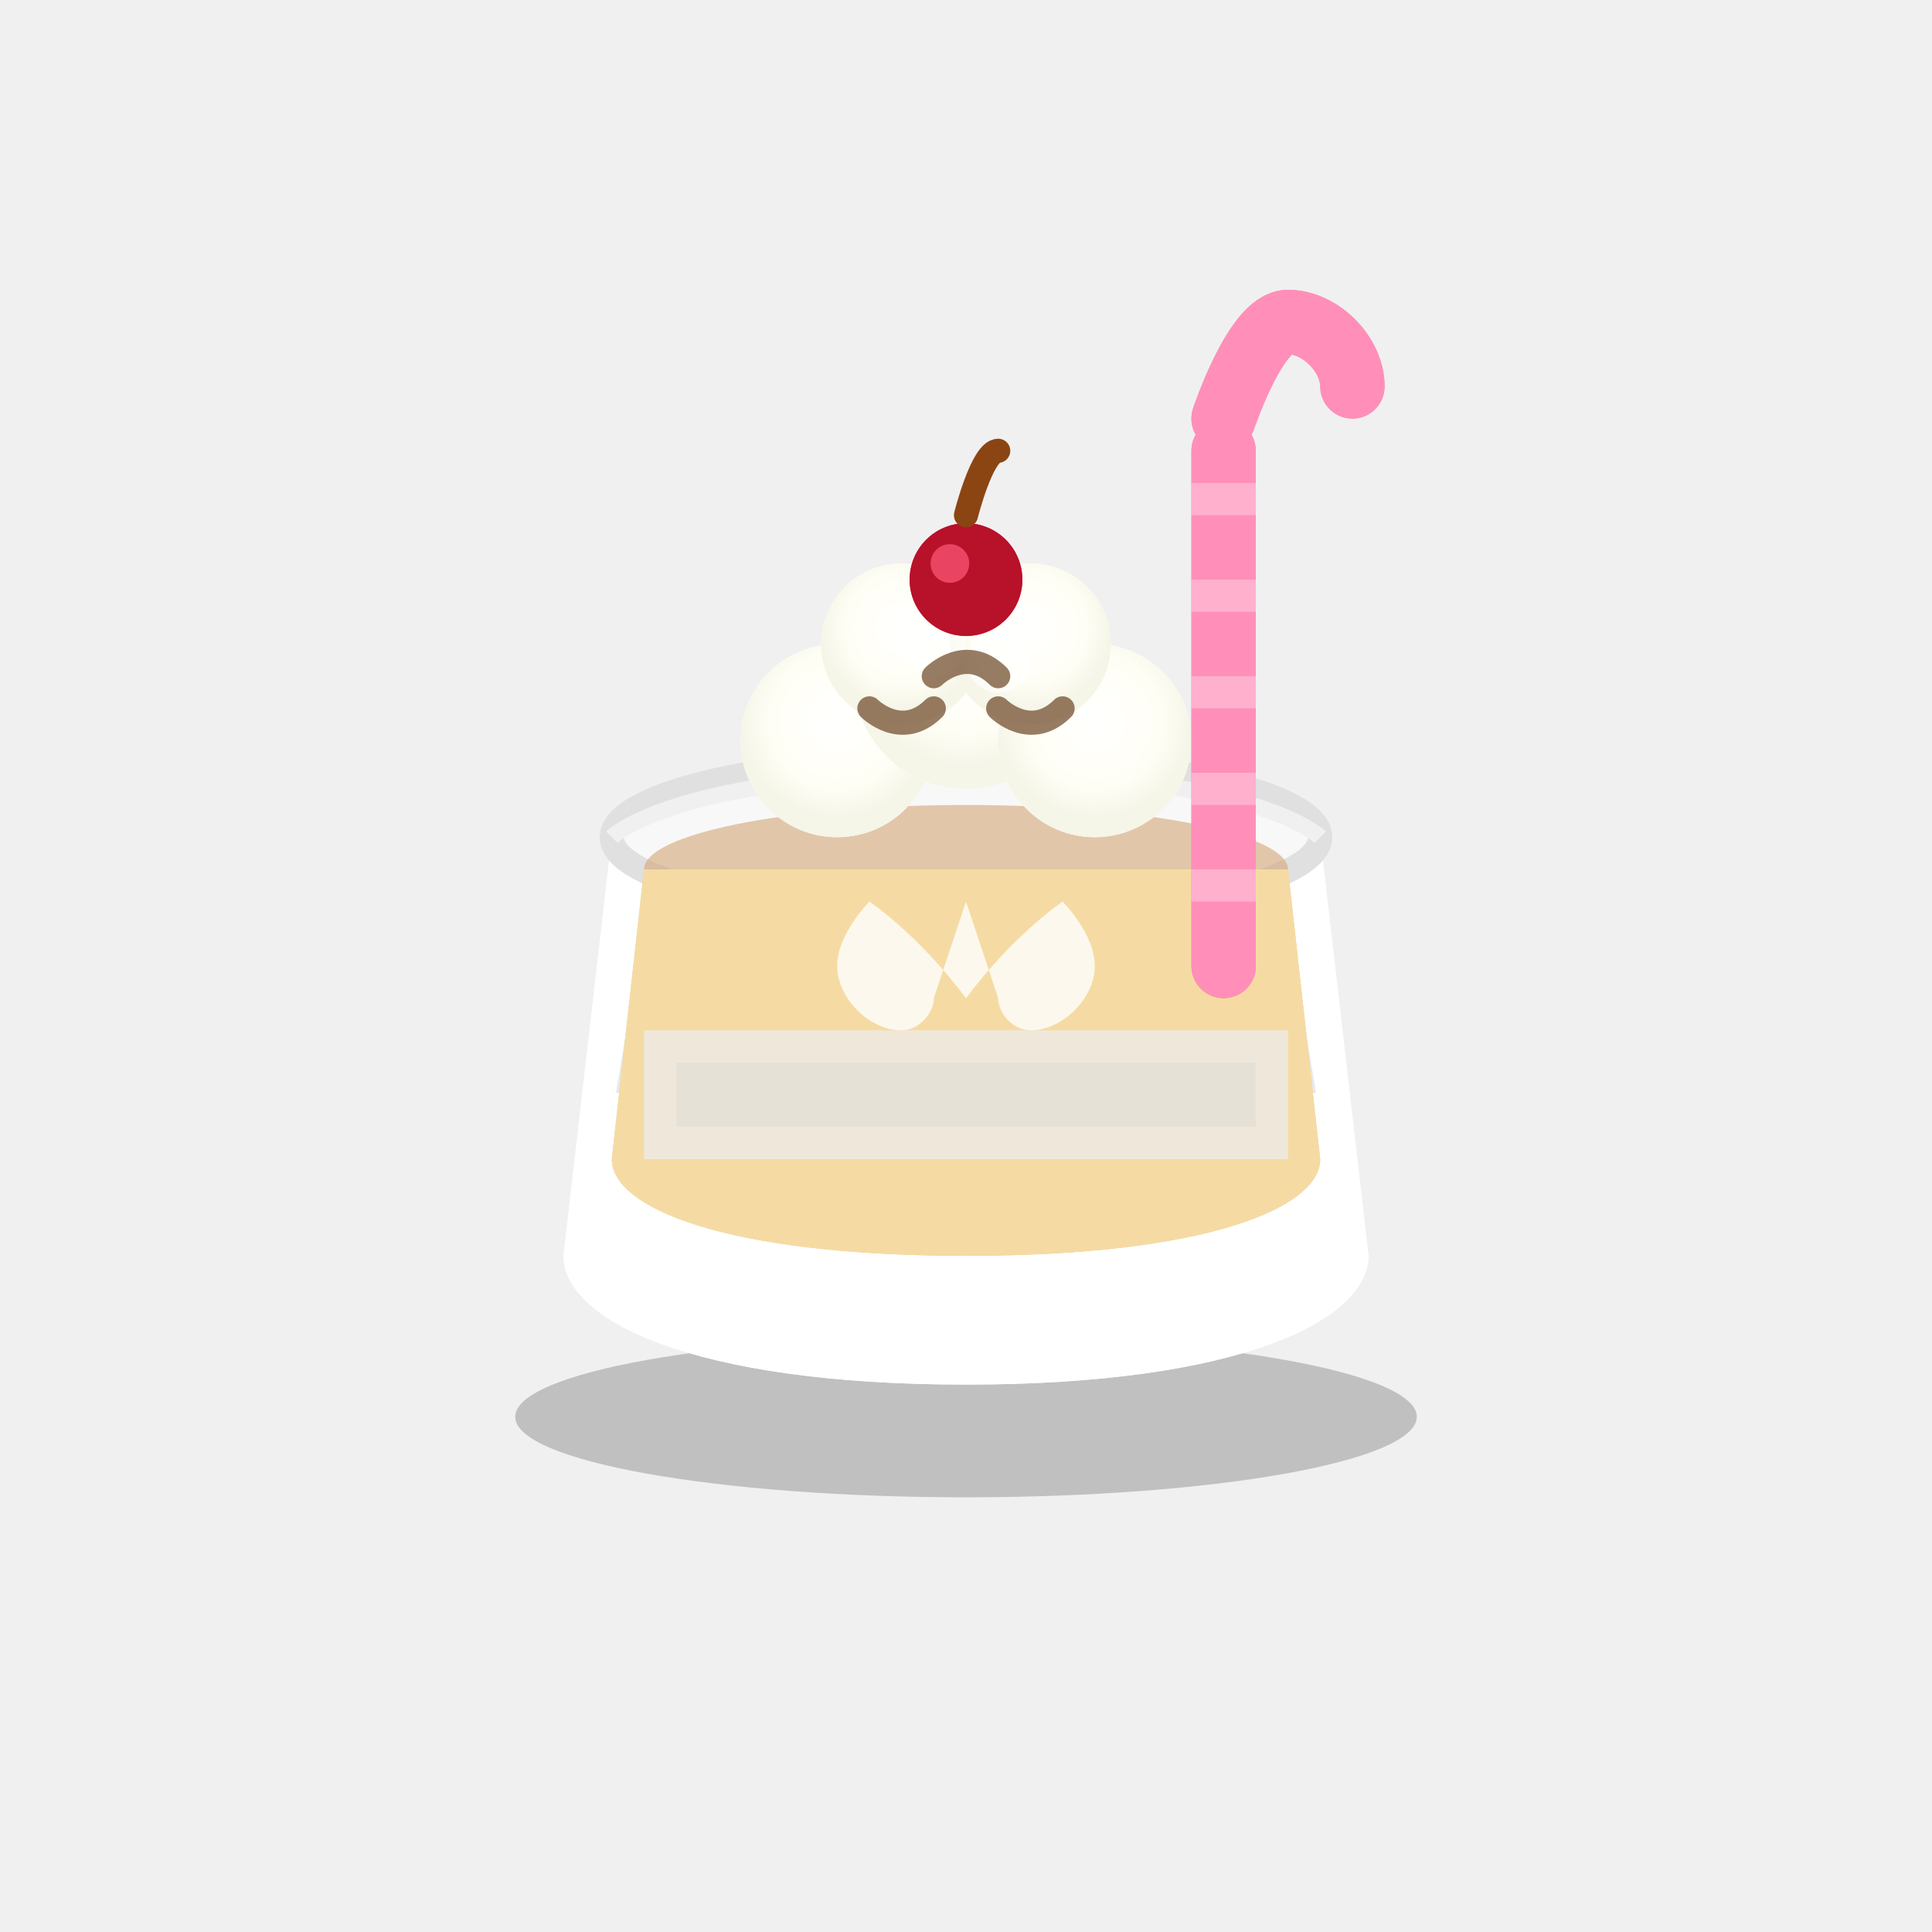
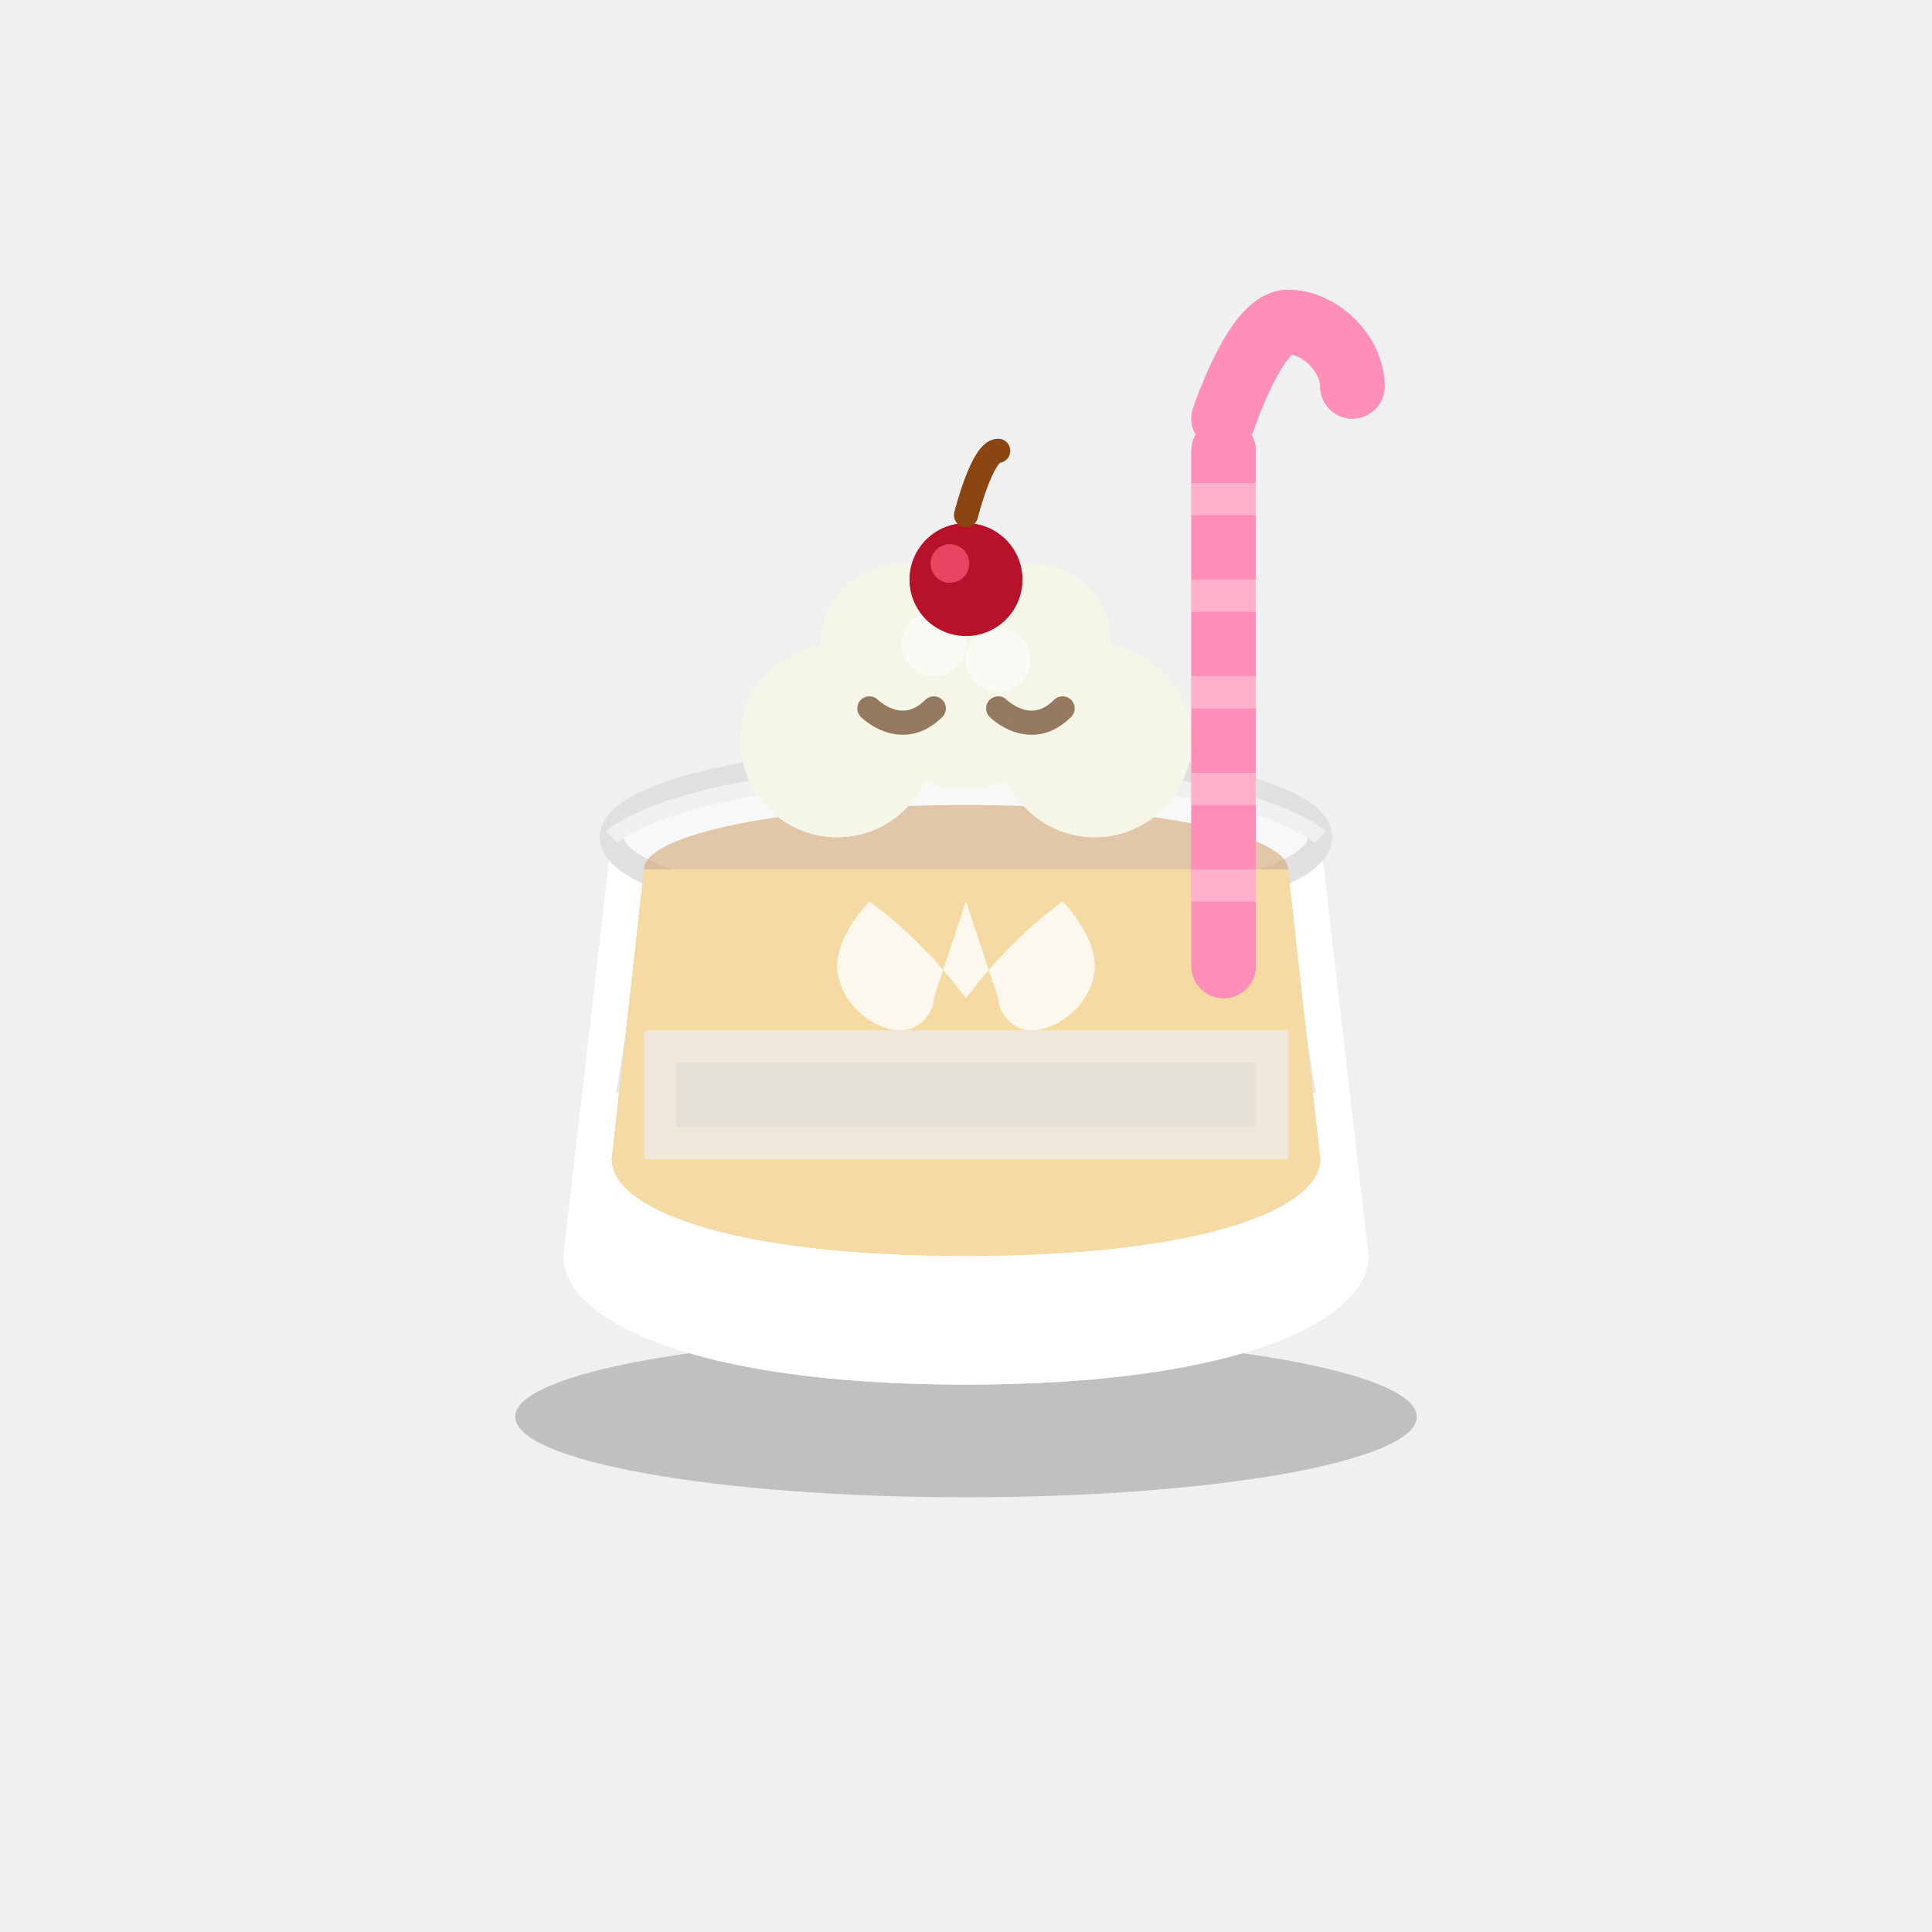
<svg xmlns="http://www.w3.org/2000/svg" width="120" height="120" viewBox="0 0 120 120" fill="none">
-   <ellipse cx="60" cy="88" rx="28" ry="5" fill="#000000" opacity="0.2" />
-   <path d="M38 52L35 78C35 82 43 86 60 86C77 86 85 82 85 78L82 52H38Z" fill="#FFFFFF" />
-   <path d="M38 52L35 78C35 82 43 86 60 86C77 86 85 82 85 78L82 52H38Z" fill="url(#cup-gradient)" />
-   <ellipse cx="60" cy="52" rx="22" ry="5" fill="#F8F8F8" />
-   <ellipse cx="60" cy="52" rx="22" ry="5" stroke="#E0E0E0" stroke-width="1.5" fill="none" />
-   <path d="M38 52C38 52 42 48 60 48C78 48 82 52 82 52" stroke="#F0F0F0" stroke-width="1" />
+   <path opacity="0.2" d="M60 93C75.464 93 88 90.761 88 88C88 85.239 75.464 83 60 83C44.536 83 32 85.239 32 88C32 90.761 44.536 93 60 93Z" fill="black" />
+   <path d="M38 52L35 78C35 82 43 86 60 86C77 86 85 82 85 78L82 52H38Z" fill="white" />
+   <path d="M38 52L35 78C35 82 43 86 60 86C77 86 85 82 85 78L82 52H38Z" fill="url(#paint0_linear_17_78)" />
+   <path d="M60 57C72.15 57 82 54.761 82 52C82 49.239 72.15 47 60 47C47.85 47 38 49.239 38 52C38 54.761 47.85 57 60 57Z" fill="#F8F8F8" />
+   <path d="M60 57C72.15 57 82 54.761 82 52C82 49.239 72.15 47 60 47C47.85 47 38 49.239 38 52C38 54.761 47.85 57 60 57Z" stroke="#E0E0E0" stroke-width="1.5" />
+   <path d="M38 52C38 52 42 48 60 48C78 48 82 52 82 52" stroke="#F0F0F0" />
  <path d="M40 62L39 68" stroke="#E8E8E8" stroke-width="1.5" />
  <path d="M80 62L81 68" stroke="#E8E8E8" stroke-width="1.5" />
-   <ellipse cx="60" cy="54" rx="20" ry="4" fill="#D4A574" opacity="0.6" />
+   <path opacity="0.6" d="M60 58C71.046 58 80 56.209 80 54C80 51.791 71.046 50 60 50C48.954 50 40 51.791 40 54C40 56.209 48.954 58 60 58Z" fill="#D4A574" />
  <path d="M40 54L38 72C38 75 45 78 60 78C75 78 82 75 82 72L80 54" fill="#E8C896" />
-   <path d="M40 54L38 72C38 75 45 78 60 78C75 78 82 75 82 72L80 54" fill="url(#latte-gradient)" />
-   <path d="M54 56C54 56 52 58 52 60C52 62 54 64 56 64C57 64 58 63 58 62L60 56L62 62C62 63 63 64 64 64C66 64 68 62 68 60C68 58 66 56 66 56C66 56 63 58 60 62C57 58 54 56 54 56Z" fill="#FFFFFF" opacity="0.8" />
-   <circle cx="52" cy="46" r="6" fill="#FFFEF5" />
-   <circle cx="52" cy="46" r="6" fill="url(#cream-gradient)" />
-   <circle cx="60" cy="42" r="7" fill="#FFFEF5" />
-   <circle cx="60" cy="42" r="7" fill="url(#cream-gradient)" />
-   <circle cx="68" cy="46" r="6" fill="#FFFEF5" />
-   <circle cx="68" cy="46" r="6" fill="url(#cream-gradient)" />
-   <circle cx="56" cy="40" r="5" fill="#FFFEF5" />
-   <circle cx="56" cy="40" r="5" fill="url(#cream-gradient)" />
-   <circle cx="64" cy="40" r="5" fill="#FFFEF5" />
-   <circle cx="64" cy="40" r="5" fill="url(#cream-gradient)" />
-   <circle cx="58" cy="40" r="2" fill="#FFFFFF" opacity="0.6" />
-   <circle cx="62" cy="41" r="2" fill="#FFFFFF" opacity="0.6" />
-   <circle cx="60" cy="38" r="1.5" fill="#FFFFFF" opacity="0.5" />
-   <path d="M54 44C54 44 56 46 58 44" stroke="#6B4423" stroke-width="1.5" stroke-linecap="round" opacity="0.7" />
-   <path d="M62 44C62 44 64 46 66 44" stroke="#6B4423" stroke-width="1.5" stroke-linecap="round" opacity="0.7" />
-   <path d="M58 42C58 42 60 40 62 42" stroke="#6B4423" stroke-width="1.5" stroke-linecap="round" opacity="0.7" />
-   <rect x="74" y="26" width="4" height="36" rx="2" fill="#FF6B9D" opacity="0.8" />
-   <rect x="74" y="26" width="4" height="36" rx="2" fill="url(#straw-gradient)" />
-   <path d="M76 26C76 26 78 20 80 20C82 20 84 22 84 24" stroke="#FF6B9D" stroke-width="4" stroke-linecap="round" opacity="0.8" />
-   <path d="M76 26C76 26 78 20 80 20C82 20 84 22 84 24" stroke="url(#straw-bend-gradient)" stroke-width="4" stroke-linecap="round" />
-   <rect x="74" y="30" width="4" height="2" fill="#FFFFFF" opacity="0.3" />
-   <rect x="74" y="36" width="4" height="2" fill="#FFFFFF" opacity="0.3" />
-   <rect x="74" y="42" width="4" height="2" fill="#FFFFFF" opacity="0.3" />
-   <rect x="74" y="48" width="4" height="2" fill="#FFFFFF" opacity="0.3" />
-   <rect x="74" y="54" width="4" height="2" fill="#FFFFFF" opacity="0.3" />
-   <circle cx="60" cy="36" r="3.5" fill="#DC143C" />
-   <circle cx="60" cy="36" r="3.5" fill="url(#cherry-gradient)" />
-   <circle cx="59" cy="35" r="1.2" fill="#FF5A7A" opacity="0.7" />
+   <path d="M40 54L38 72C38 75 45 78 60 78C75 78 82 75 82 72L80 54" fill="url(#paint1_linear_17_78)" />
+   <path opacity="0.8" d="M54 56C54 56 52 58 52 60C52 62 54 64 56 64C57 64 58 63 58 62L60 56L62 62C62 63 63 64 64 64C66 64 68 62 68 60C68 58 66 56 66 56C66 56 63 58 60 62C57 58 54 56 54 56Z" fill="white" />
+   <path d="M52 52C55.314 52 58 49.314 58 46C58 42.686 55.314 40 52 40C48.686 40 46 42.686 46 46C46 49.314 48.686 52 52 52Z" fill="#FFFEF5" />
+   <path d="M52 52C55.314 52 58 49.314 58 46C58 42.686 55.314 40 52 40C48.686 40 46 42.686 46 46C46 49.314 48.686 52 52 52Z" fill="url(#paint2_radial_17_78)" />
+   <path d="M60 49C63.866 49 67 45.866 67 42C67 38.134 63.866 35 60 35C56.134 35 53 38.134 53 42C53 45.866 56.134 49 60 49Z" fill="#FFFEF5" />
+   <path d="M60 49C63.866 49 67 45.866 67 42C67 38.134 63.866 35 60 35C56.134 35 53 38.134 53 42C53 45.866 56.134 49 60 49Z" fill="url(#paint3_radial_17_78)" />
+   <path d="M68 52C71.314 52 74 49.314 74 46C74 42.686 71.314 40 68 40C64.686 40 62 42.686 62 46C62 49.314 64.686 52 68 52Z" fill="#FFFEF5" />
+   <path d="M68 52C71.314 52 74 49.314 74 46C74 42.686 71.314 40 68 40C64.686 40 62 42.686 62 46C62 49.314 64.686 52 68 52Z" fill="url(#paint4_radial_17_78)" />
+   <path d="M56 45C58.761 45 61 42.761 61 40C61 37.239 58.761 35 56 35C53.239 35 51 37.239 51 40C51 42.761 53.239 45 56 45Z" fill="#FFFEF5" />
+   <path d="M56 45C58.761 45 61 42.761 61 40C61 37.239 58.761 35 56 35C53.239 35 51 37.239 51 40C51 42.761 53.239 45 56 45Z" fill="url(#paint5_radial_17_78)" />
+   <path d="M64 45C66.761 45 69 42.761 69 40C69 37.239 66.761 35 64 35C61.239 35 59 37.239 59 40C59 42.761 61.239 45 64 45Z" fill="#FFFEF5" />
+   <path d="M64 45C66.761 45 69 42.761 69 40C69 37.239 66.761 35 64 35C61.239 35 59 37.239 59 40C59 42.761 61.239 45 64 45Z" fill="url(#paint6_radial_17_78)" />
+   <path opacity="0.6" d="M58 42C59.105 42 60 41.105 60 40C60 38.895 59.105 38 58 38C56.895 38 56 38.895 56 40C56 41.105 56.895 42 58 42Z" fill="white" />
+   <path opacity="0.6" d="M62 43C63.105 43 64 42.105 64 41C64 39.895 63.105 39 62 39C60.895 39 60 39.895 60 41C60 42.105 60.895 43 62 43Z" fill="white" />
+   <path opacity="0.5" d="M60 39.5C60.828 39.5 61.5 38.828 61.5 38C61.5 37.172 60.828 36.5 60 36.5C59.172 36.5 58.5 37.172 58.5 38C58.5 38.828 59.172 39.5 60 39.5Z" fill="white" />
+   <path opacity="0.7" d="M54 44C54 44 56 46 58 44" stroke="#6B4423" stroke-width="1.5" stroke-linecap="round" />
+   <path opacity="0.7" d="M62 44C62 44 64 46 66 44" stroke="#6B4423" stroke-width="1.5" stroke-linecap="round" />
+   <path opacity="0.8" d="M78 28C78 26.895 77.105 26 76 26C74.895 26 74 26.895 74 28V60C74 61.105 74.895 62 76 62C77.105 62 78 61.105 78 60V28Z" fill="#FF6B9D" />
+   <path d="M78 28C78 26.895 77.105 26 76 26C74.895 26 74 26.895 74 28V60C74 61.105 74.895 62 76 62C77.105 62 78 61.105 78 60V28Z" fill="url(#paint7_linear_17_78)" />
+   <path opacity="0.8" d="M76 26C76 26 78 20 80 20C82 20 84 22 84 24" stroke="#FF6B9D" stroke-width="4" stroke-linecap="round" />
+   <path d="M76 26C76 26 78 20 80 20C82 20 84 22 84 24" stroke="url(#paint8_linear_17_78)" stroke-width="4" stroke-linecap="round" />
+   <path opacity="0.3" d="M78 30H74V32H78V30Z" fill="white" />
+   <path opacity="0.3" d="M78 36H74V38H78V36Z" fill="white" />
+   <path opacity="0.3" d="M78 42H74V44H78V42Z" fill="white" />
+   <path opacity="0.3" d="M78 48H74V50H78V48Z" fill="white" />
+   <path opacity="0.3" d="M78 54H74V56H78V54Z" fill="white" />
+   <path d="M60 39.5C61.933 39.5 63.5 37.933 63.5 36C63.5 34.067 61.933 32.5 60 32.5C58.067 32.5 56.5 34.067 56.5 36C56.5 37.933 58.067 39.5 60 39.5Z" fill="#DC143C" />
+   <path d="M60 39.5C61.933 39.5 63.5 37.933 63.5 36C63.5 34.067 61.933 32.5 60 32.5C58.067 32.5 56.5 34.067 56.5 36C56.5 37.933 58.067 39.5 60 39.5Z" fill="url(#paint9_radial_17_78)" />
+   <path opacity="0.7" d="M59 36.2C59.663 36.2 60.2 35.663 60.2 35C60.2 34.337 59.663 33.8 59 33.8C58.337 33.8 57.8 34.337 57.8 35C57.8 35.663 58.337 36.2 59 36.2Z" fill="#FF5A7A" />
  <path d="M60 32C60 32 61 28 62 28" stroke="#8B4513" stroke-width="1.5" stroke-linecap="round" />
-   <rect x="40" y="64" width="40" height="8" fill="#E8E8E8" opacity="0.5" />
-   <rect x="40" y="64" width="40" height="8" fill="url(#sleeve-gradient)" opacity="0.5" />
-   <rect x="42" y="66" width="36" height="4" fill="#D0D0D0" opacity="0.3" />
+   <path opacity="0.5" d="M80 64H40V72H80V64Z" fill="#E8E8E8" />
+   <path opacity="0.5" d="M80 64H40V72H80V64Z" fill="url(#paint10_linear_17_78)" />
+   <path opacity="0.3" d="M78 66H42V70H78V66Z" fill="#D0D0D0" />
  <defs>
-     <linearGradient id="cup-gradient" x1="60" y1="52" x2="60" y2="86">
-       <stop offset="0%" stop-color="#FFFFFF" stop-opacity="0.8" />
-       <stop offset="100%" stop-color="#F0F0F0" />
+     <linearGradient id="paint0_linear_17_78" x1="3035" y1="1820" x2="3035" y2="2976" gradientUnits="userSpaceOnUse">
+       <stop stop-color="white" stop-opacity="0.8" />
+       <stop offset="1" stop-color="#F0F0F0" />
    </linearGradient>
-     <linearGradient id="latte-gradient" x1="60" y1="54" x2="60" y2="78">
-       <stop offset="0%" stop-color="#F5DBA3" />
-       <stop offset="50%" stop-color="#E8C896" />
-       <stop offset="100%" stop-color="#D4A574" />
+     <linearGradient id="paint1_linear_17_78" x1="2678" y1="1350" x2="2678" y2="1926" gradientUnits="userSpaceOnUse">
+       <stop stop-color="#F5DBA3" />
+       <stop offset="0.5" stop-color="#E8C896" />
+       <stop offset="1" stop-color="#D4A574" />
    </linearGradient>
-     <radialGradient id="cream-gradient" cx="50%" cy="40%">
-       <stop offset="0%" stop-color="#FFFFFF" />
-       <stop offset="70%" stop-color="#FFFEF5" />
-       <stop offset="100%" stop-color="#F5F5E8" />
+     <radialGradient id="paint2_radial_17_78" cx="0" cy="0" r="1" gradientUnits="userSpaceOnUse" gradientTransform="translate(646 520) scale(6)">
+       <stop stop-color="white" />
+       <stop offset="0.7" stop-color="#FFFEF5" />
+       <stop offset="1" stop-color="#F5F5E8" />
    </radialGradient>
-     <linearGradient id="straw-gradient" x1="76" y1="26" x2="76" y2="62">
-       <stop offset="0%" stop-color="#FF8FB8" />
-       <stop offset="50%" stop-color="#FF6B9D" />
-       <stop offset="100%" stop-color="#E85A8A" />
+     <radialGradient id="paint3_radial_17_78" cx="0" cy="0" r="1" gradientUnits="userSpaceOnUse" gradientTransform="translate(753 595) scale(7)">
+       <stop stop-color="white" />
+       <stop offset="0.7" stop-color="#FFFEF5" />
+       <stop offset="1" stop-color="#F5F5E8" />
+     </radialGradient>
+     <radialGradient id="paint4_radial_17_78" cx="0" cy="0" r="1" gradientUnits="userSpaceOnUse" gradientTransform="translate(662 520) scale(6)">
+       <stop stop-color="white" />
+       <stop offset="0.7" stop-color="#FFFEF5" />
+       <stop offset="1" stop-color="#F5F5E8" />
+     </radialGradient>
+     <radialGradient id="paint5_radial_17_78" cx="0" cy="0" r="1" gradientUnits="userSpaceOnUse" gradientTransform="translate(551 435) scale(5)">
+       <stop stop-color="white" />
+       <stop offset="0.7" stop-color="#FFFEF5" />
+       <stop offset="1" stop-color="#F5F5E8" />
+     </radialGradient>
+     <radialGradient id="paint6_radial_17_78" cx="0" cy="0" r="1" gradientUnits="userSpaceOnUse" gradientTransform="translate(559 435) scale(5)">
+       <stop stop-color="white" />
+       <stop offset="0.7" stop-color="#FFFEF5" />
+       <stop offset="1" stop-color="#F5F5E8" />
+     </radialGradient>
+     <linearGradient id="paint7_linear_17_78" x1="378" y1="962" x2="378" y2="2258" gradientUnits="userSpaceOnUse">
+       <stop stop-color="#FF8FB8" />
+       <stop offset="0.5" stop-color="#FF6B9D" />
+       <stop offset="1" stop-color="#E85A8A" />
    </linearGradient>
-     <linearGradient id="straw-bend-gradient" x1="76" y1="26" x2="84" y2="20">
-       <stop offset="0%" stop-color="#FF8FB8" />
-       <stop offset="100%" stop-color="#FF6B9D" />
+     <linearGradient id="paint8_linear_17_78" x1="684" y1="176" x2="734" y2="126" gradientUnits="userSpaceOnUse">
+       <stop stop-color="#FF8FB8" />
+       <stop offset="1" stop-color="#FF6B9D" />
    </linearGradient>
-     <radialGradient id="cherry-gradient" cx="59" cy="35">
-       <stop offset="0%" stop-color="#FF5A7A" />
-       <stop offset="60%" stop-color="#DC143C" />
-       <stop offset="100%" stop-color="#B8112A" />
+     <radialGradient id="paint9_radial_17_78" cx="0" cy="0" r="1" gradientUnits="userSpaceOnUse" gradientTransform="translate(469.5 277.5) scale(3.5)">
+       <stop stop-color="#FF5A7A" />
+       <stop offset="0.6" stop-color="#DC143C" />
+       <stop offset="1" stop-color="#B8112A" />
    </radialGradient>
-     <linearGradient id="sleeve-gradient" x1="60" y1="64" x2="60" y2="72">
-       <stop offset="0%" stop-color="#F0F0F0" />
-       <stop offset="100%" stop-color="#C0C0C0" />
+     <linearGradient id="paint10_linear_17_78" x1="2440" y1="576" x2="2440" y2="640" gradientUnits="userSpaceOnUse">
+       <stop stop-color="#F0F0F0" />
+       <stop offset="1" stop-color="#C0C0C0" />
    </linearGradient>
  </defs>
</svg>
